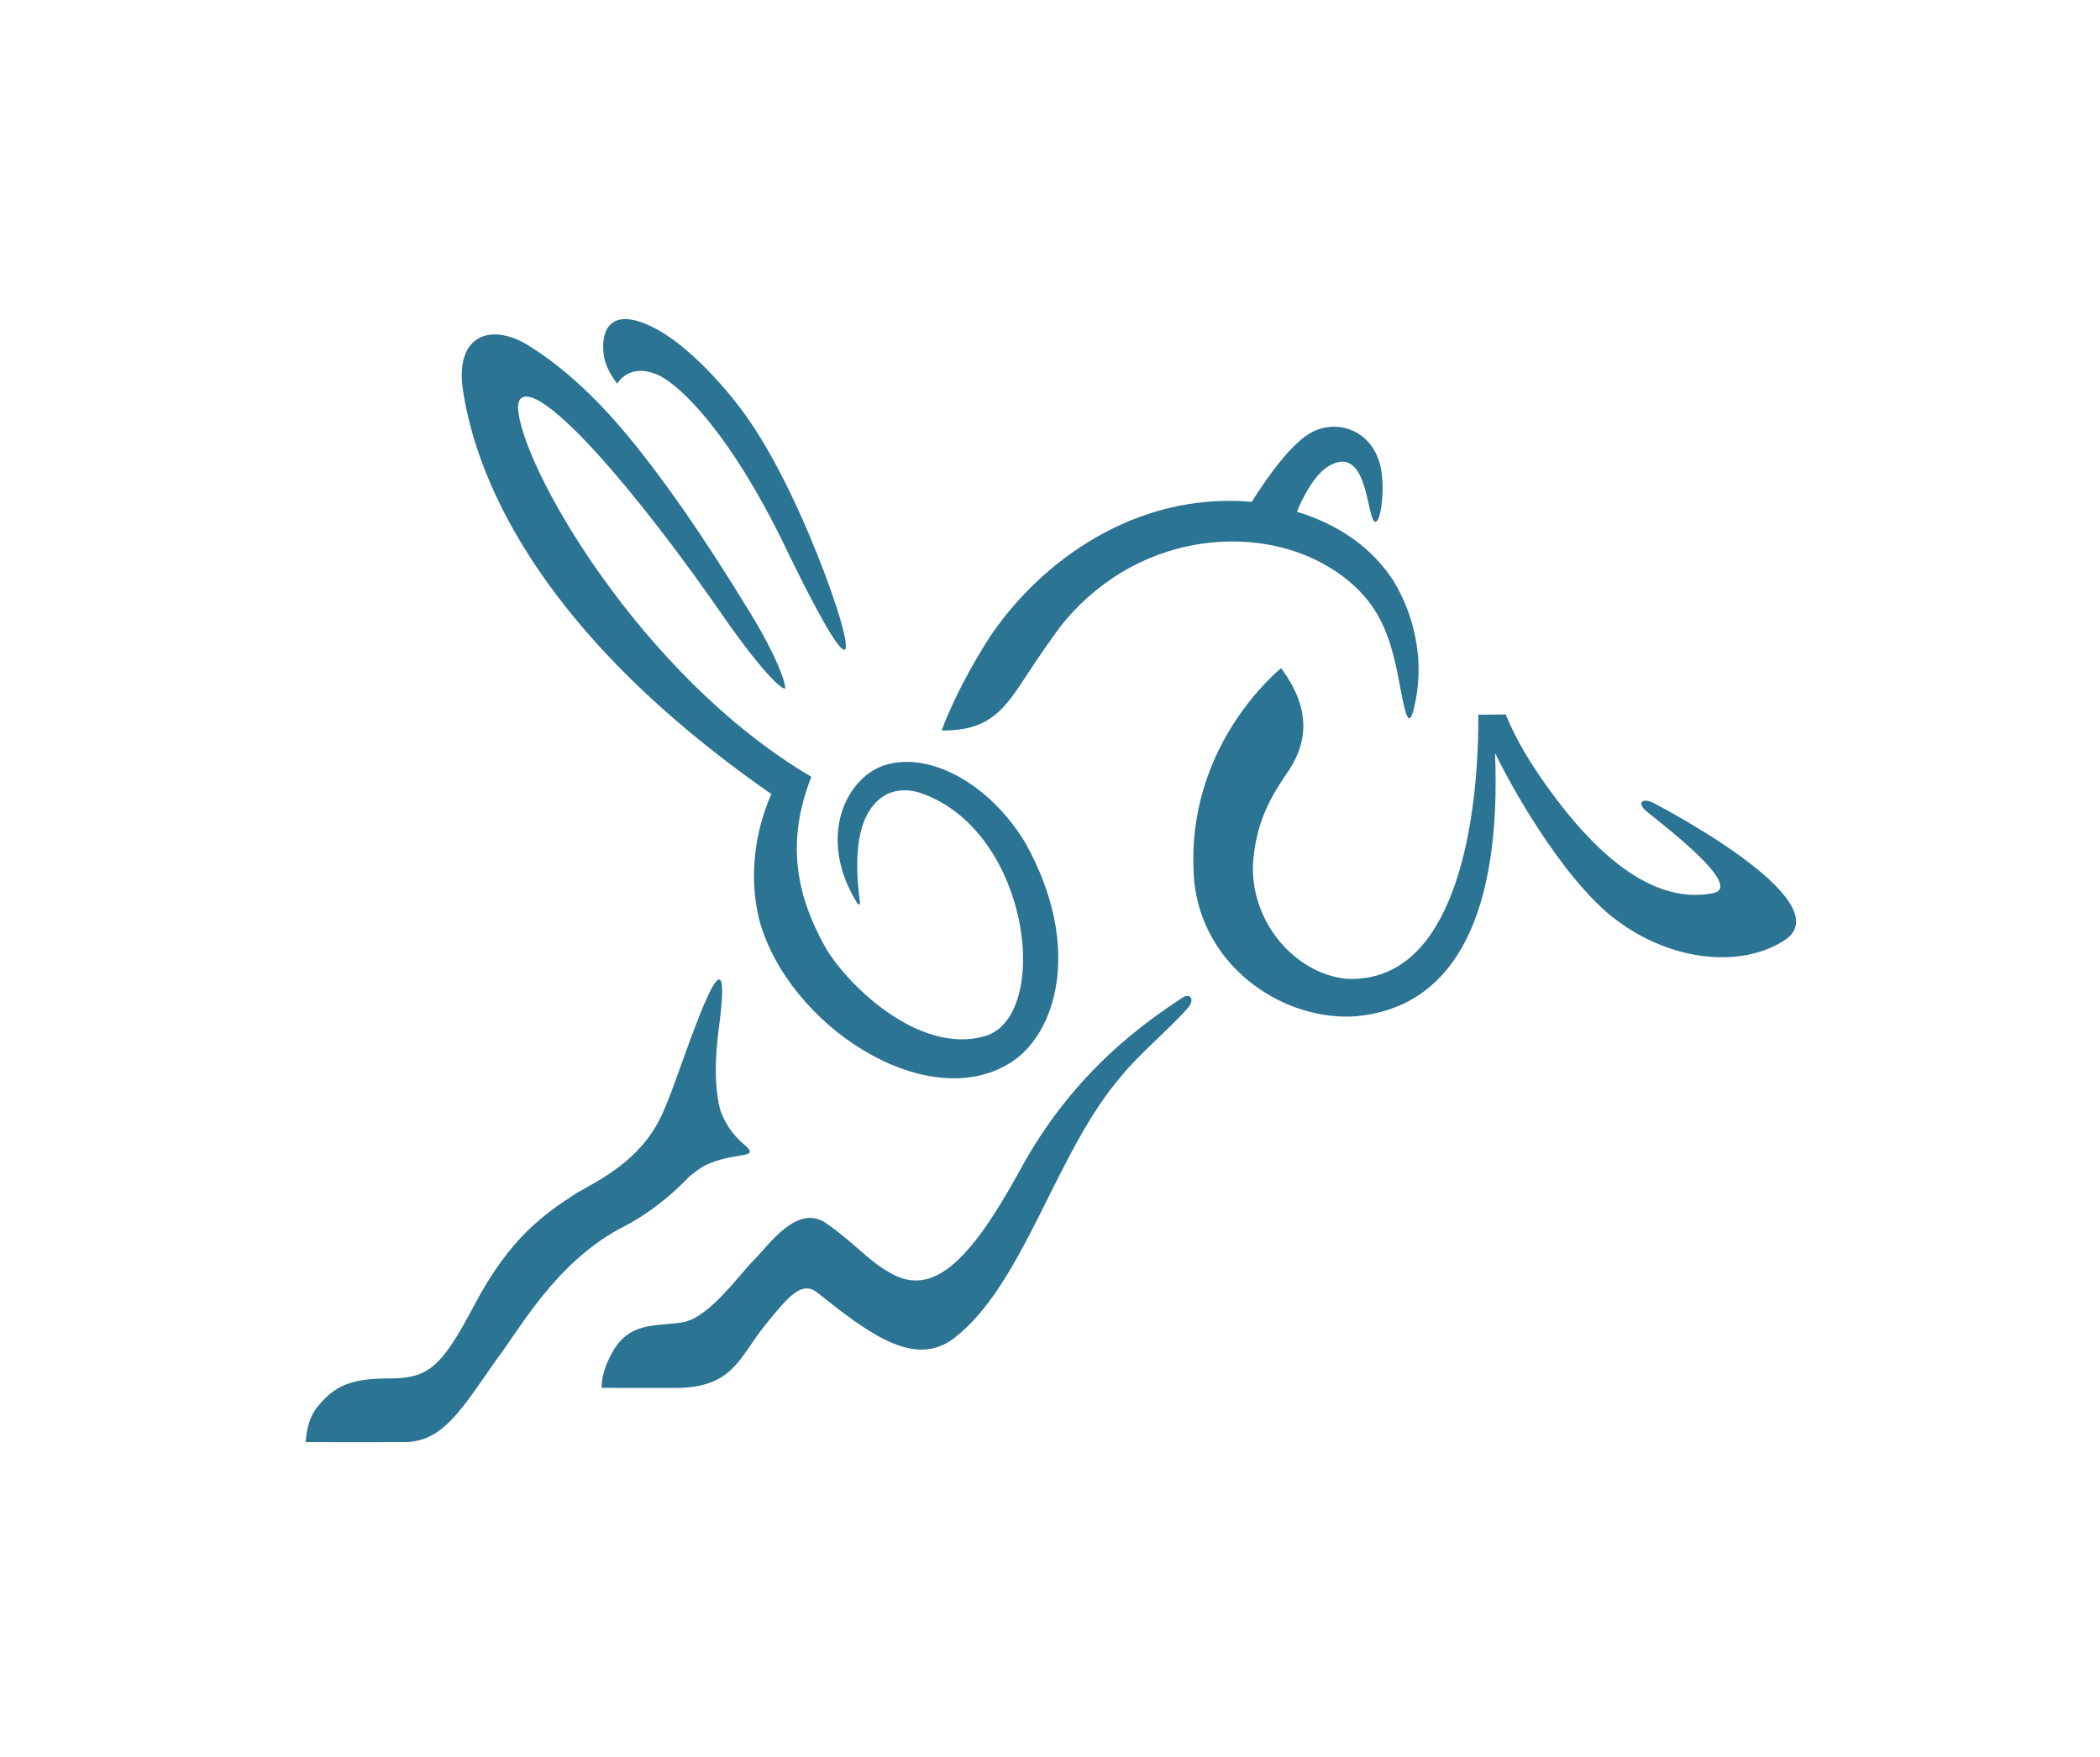
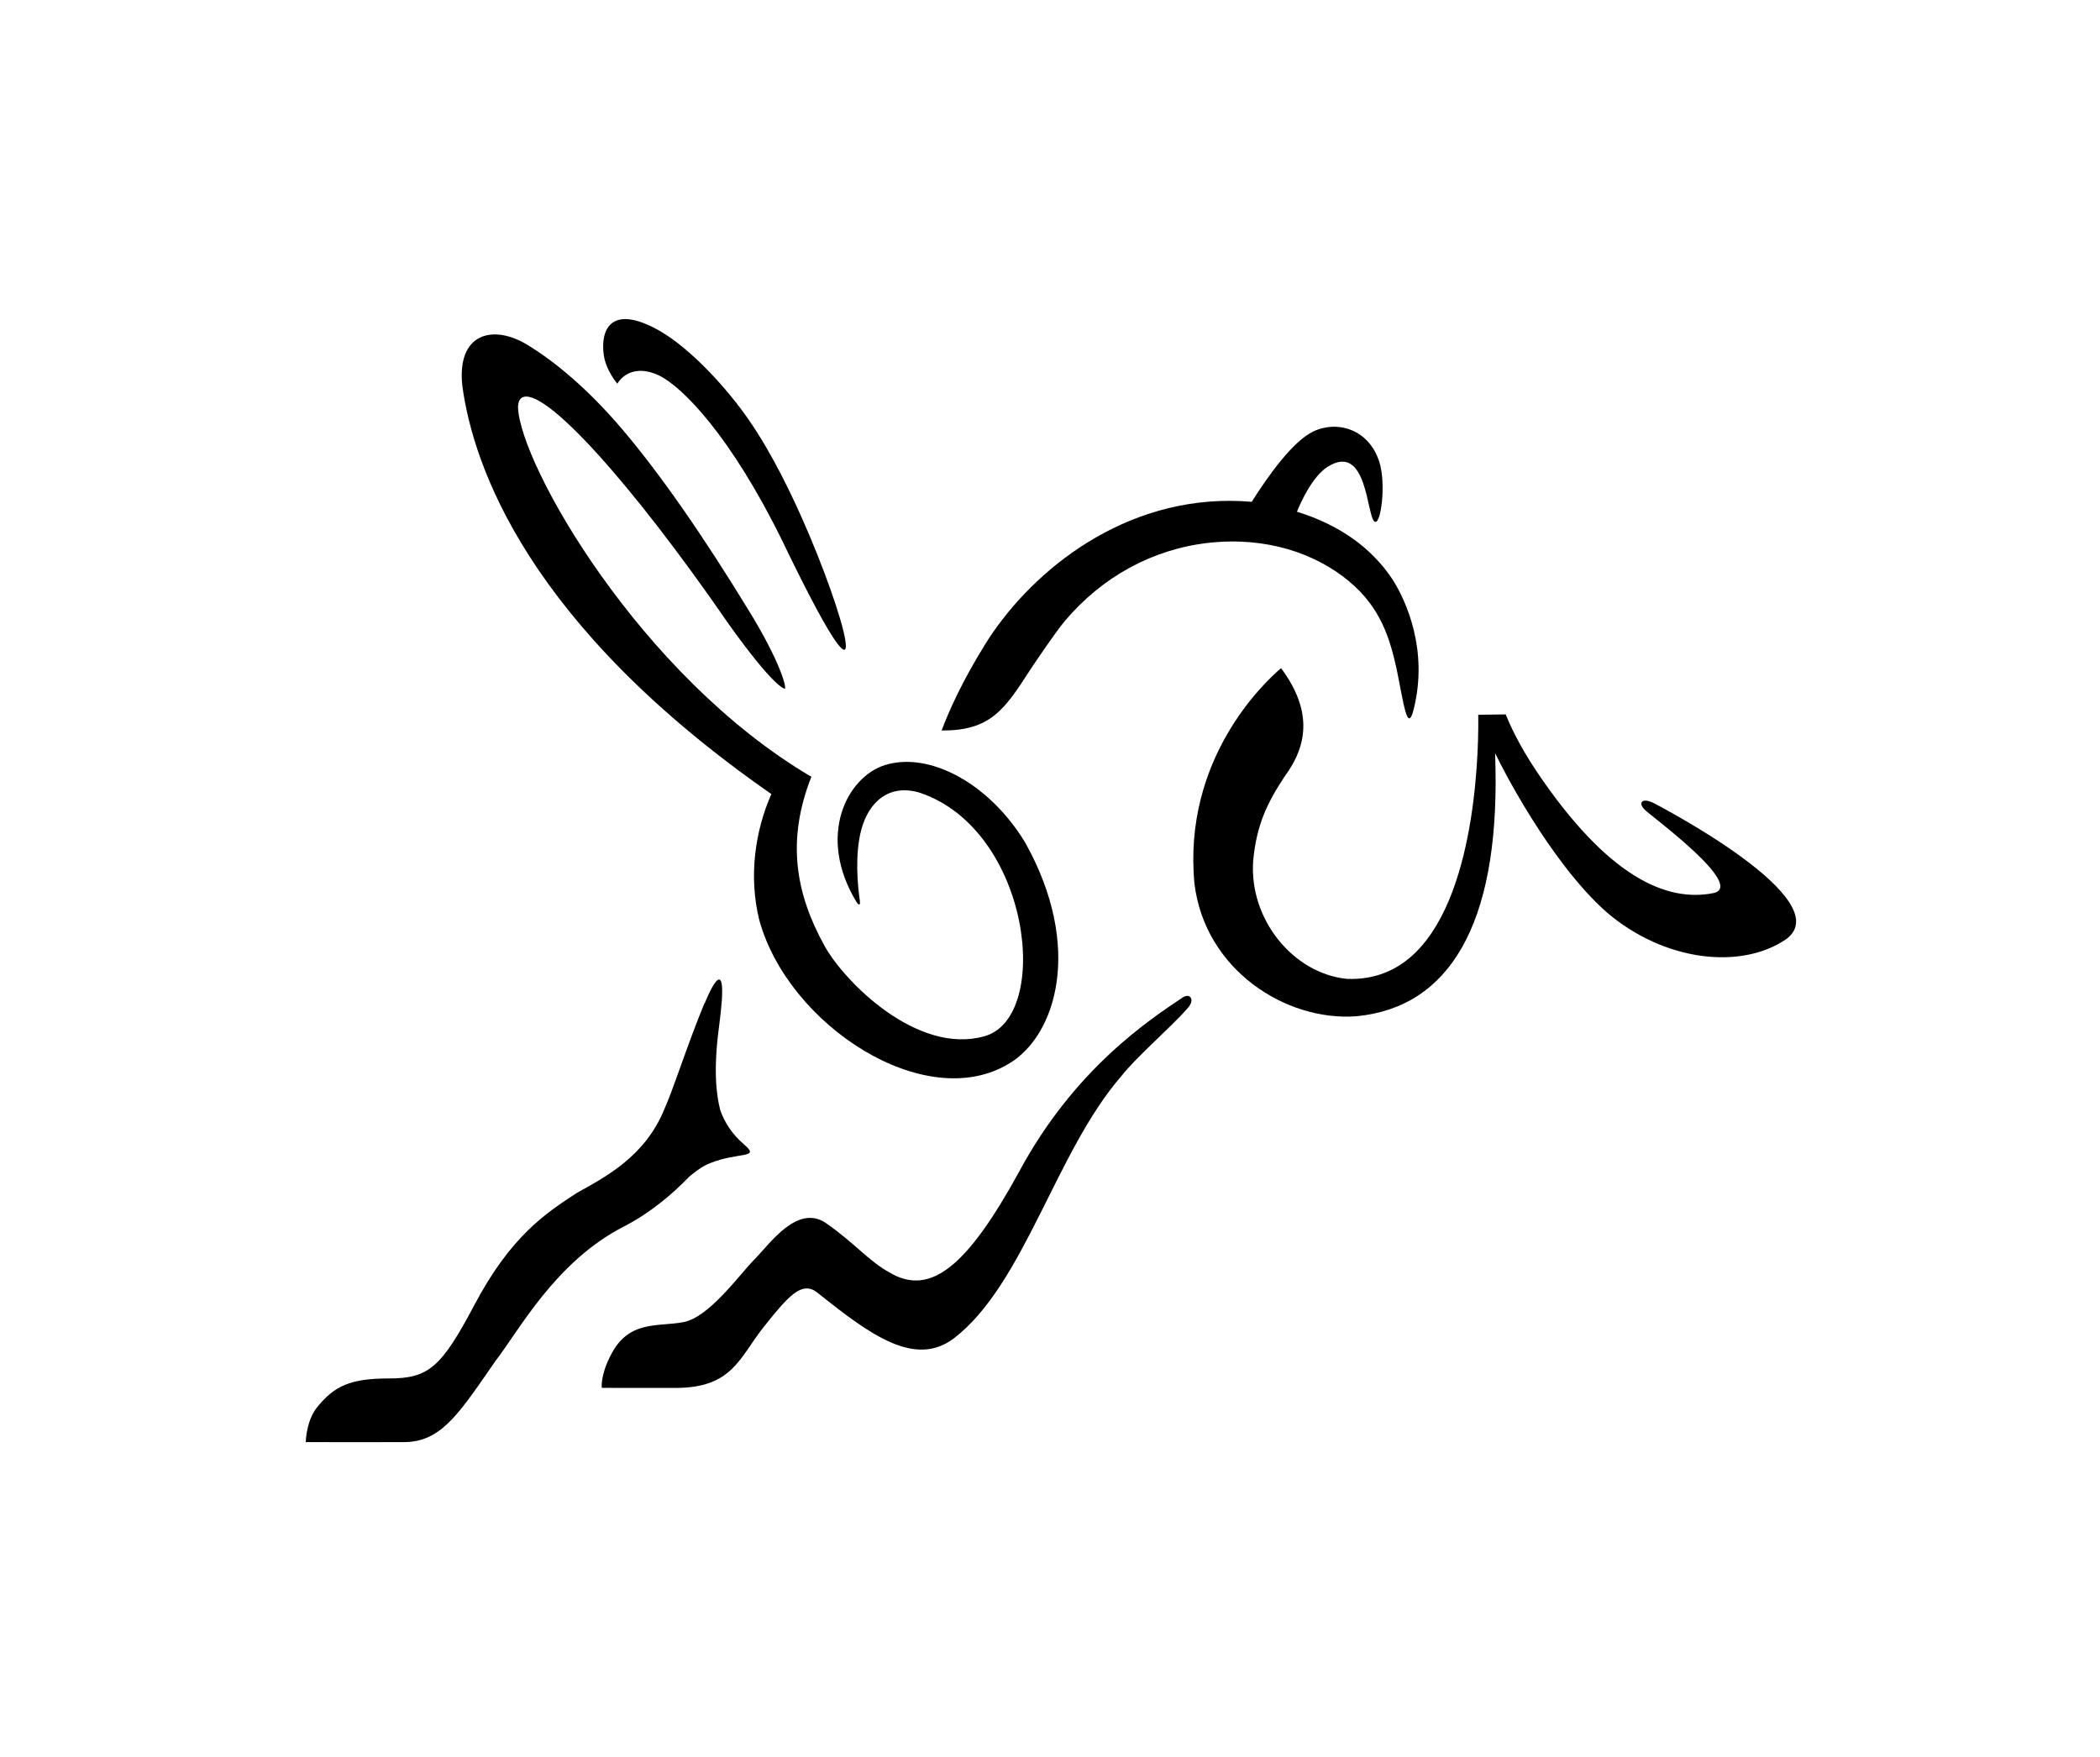
<svg xmlns="http://www.w3.org/2000/svg" id="svg15" version="1.2" viewBox="0 0 450.59 377" height="377pt" width="450.59pt">
  <defs id="defs19" />
  <g id="surface1">
-     <path id="path2" d="M 129.121 297.836 C 129.121 297.836 144.879 297.871 144.902 297.852 C 157.227 297.852 158.605 291.367 163.926 284.695 C 169.238 278.023 172.047 274.863 175.309 277.34 C 186.77 286.523 196.309 293.504 204.656 287.219 C 219.777 275.637 226.453 247.25 240.605 230.93 C 243.91 226.707 251.285 220.441 254.793 216.395 C 256.438 214.66 255.492 213.016 253.797 214.035 C 246.66 218.828 230.574 229.312 218.664 251.461 C 207.66 271.531 199.711 278.383 190.832 273.062 C 186.281 270.52 183.484 266.859 177.297 262.527 C 171.105 258.195 165.07 267.078 161.891 270.262 C 158.707 273.445 152.23 282.668 146.66 283.727 C 141.09 284.789 134.855 283.199 131.012 290.891 C 128.758 295.266 129.121 297.836 129.121 297.836 " style=" stroke:none;fill-rule:nonzero;fill:rgb(17.206%,45.355%,57.628%);fill-opacity:1;" />
-     <path id="path4" d="M 274.871 143.383 C 281.359 152.117 280.879 159.57 275.633 166.641 C 271.898 172.289 269.621 177.008 268.898 184.656 C 267.945 197.285 277.512 208.918 288.973 210.062 C 294.719 210.301 299.691 208.395 303.777 204.355 C 317.332 190.953 317.27 158.312 317.176 153.387 L 323.086 153.312 C 323.695 154.879 325.715 159.637 329.832 165.734 C 344.996 188.188 357.594 193.691 367.684 191.648 C 374.594 190.066 354.57 175.367 352.945 173.805 C 351.316 172.238 352.371 170.938 355.277 172.574 C 356.207 173.098 394.754 193.137 383.238 201.559 C 373.578 208.148 357.188 206.379 344.801 195.828 C 332.285 184.797 321.695 163.43 321.594 163.215 L 320.906 161.824 C 320.906 161.824 320.812 161.633 320.805 161.844 C 320.824 162.551 320.875 164.578 320.887 165.059 C 321.488 198.32 311.027 216.16 291.094 218.082 C 275.965 219.262 258.527 208.148 256.289 189.621 C 253.77 162.871 271.23 146.484 274.871 143.383 " style=" stroke:none;fill-rule:nonzero;fill:rgb(17.206%,45.355%,57.628%);fill-opacity:1;" />
-     <path id="path6" d="M 132.457 82.344 C 132.457 82.344 134.938 77.59 141.383 80.562 C 146.453 83.016 156.836 93.605 167.875 116.102 C 187.395 156.719 182.723 136.316 173.707 114.961 C 169.965 106.094 165.625 97.348 160.832 90.34 C 155.98 83.25 148.102 74.711 141.332 70.879 C 131.078 65.164 128.824 70.762 129.539 76.082 C 129.938 79.402 132.457 82.344 132.457 82.344 " style=" stroke:none;fill-rule:nonzero;fill:rgb(17.206%,45.355%,57.628%);fill-opacity:1;" />
-     <path id="path8" d="M 68.125 301.891 C 71.77 297.457 75.094 295.816 83.477 295.816 C 91.957 295.816 94.695 293.457 101.785 280.051 C 109.621 265.23 117.129 260.332 123.77 256 C 129.836 252.598 138.391 248.27 142.574 237.965 C 143.473 235.98 144.641 232.734 145.988 228.977 L 146.086 228.707 C 147.582 224.535 149.336 219.656 151.176 215.242 L 151.195 215.332 C 151.195 215.332 156.879 200.898 154.266 220.445 C 153.09 229.242 153.621 234.797 154.559 238.289 C 155.426 240.695 156.941 243.293 159.605 245.559 C 163.289 248.695 158.621 247.125 152.344 249.617 C 150.887 250.191 149.422 251.223 147.922 252.48 C 144.258 256.281 139.508 260.316 133.855 263.215 C 119.125 270.758 111.301 285.664 106.332 292.035 L 105.012 293.941 C 98.078 303.965 94.262 309.48 86.664 309.48 C 86.664 309.48 65.621 309.5 65.605 309.48 C 65.652 308.254 65.969 304.523 68.125 301.891 " style=" stroke:none;fill-rule:nonzero;fill:rgb(17.206%,45.355%,57.628%);fill-opacity:1;" />
-     <path id="path10" d="M 211.336 138.336 C 220.391 123.707 239.277 107.48 263.789 107.48 C 265.34 107.48 266.922 107.547 268.52 107.684 C 268.543 107.684 268.562 107.691 268.578 107.691 C 272.133 102.059 277.395 94.703 281.785 92.594 C 286.891 90.145 293.699 92.07 295.945 99.086 C 297.477 103.867 296.277 112.891 294.926 111.922 C 293.203 110.688 293.395 94.812 284.871 100.172 C 281.578 102.25 279.086 107.828 278.281 109.812 C 287.379 112.633 294.258 117.508 298.809 124.367 C 301.727 128.988 306.484 139.445 303.355 152.113 C 301.973 157.715 301.156 150.773 299.652 143.484 C 298.254 137.348 296.453 130.52 289.355 124.656 C 282.258 118.793 271.766 115.121 259.332 116.492 C 247.289 117.848 236.492 123.789 228.508 133.23 C 226.531 135.562 221.781 142.609 220.895 143.977 C 215.578 152.184 212.535 156.863 202.039 156.758 C 203.715 152.305 206.555 146.059 211.336 138.336 " style=" stroke:none;fill-rule:nonzero;fill:rgb(17.206%,45.355%,57.628%);fill-opacity:1;" />
-     <path id="path12" d="M 113.242 74.051 C 118.914 77.527 125.883 83.188 133.34 91.918 C 141.484 101.465 150.809 114.832 161.051 131.656 C 167.016 141.449 168.75 147.129 168.43 147.801 C 168.422 147.801 168.422 147.801 168.422 147.801 C 168.258 147.801 166.09 147.523 156.449 134.062 C 135.191 103.184 116.535 82.734 112.008 85.324 L 111.992 85.332 C 111.453 85.668 111.168 86.363 111.152 87.402 C 111.5 99.508 137.266 145.039 174.09 166.699 C 168.711 180.355 170.699 191.742 176.918 202.984 C 181.18 210.688 196.828 226.492 211.281 222.363 C 225.738 218.23 221.184 178.184 197.414 170.137 C 190.617 168.055 186.324 172.312 184.805 178.059 C 183.367 183.484 184.035 190.148 184.496 193.32 C 184.664 194.477 184.129 194.148 183.816 193.641 C 175.145 179.406 181.746 166.758 189.844 164.199 C 199.297 161.215 212.184 167.988 219.973 180.816 C 232.496 203.23 226.598 222.211 216.566 228.211 C 198.547 239.227 169.078 220.004 162.91 197.418 C 160.598 188.027 162.023 178.309 165.508 170.402 C 113.254 134.066 101.527 99.984 99.207 82.836 C 97.949 71.59 105.68 69.418 113.242 74.051 " style=" stroke:none;fill-rule:nonzero;fill:rgb(17.206%,45.355%,57.628%);fill-opacity:1;" />
+     <path id="path2" d="M 129.121 297.836 C 129.121 297.836 144.879 297.871 144.902 297.852 C 157.227 297.852 158.605 291.367 163.926 284.695 C 169.238 278.023 172.047 274.863 175.309 277.34 C 186.77 286.523 196.309 293.504 204.656 287.219 C 219.777 275.637 226.453 247.25 240.605 230.93 C 243.91 226.707 251.285 220.441 254.793 216.395 C 256.438 214.66 255.492 213.016 253.797 214.035 C 246.66 218.828 230.574 229.312 218.664 251.461 C 207.66 271.531 199.711 278.383 190.832 273.062 C 186.281 270.52 183.484 266.859 177.297 262.527 C 171.105 258.195 165.07 267.078 161.891 270.262 C 158.707 273.445 152.23 282.668 146.66 283.727 C 141.09 284.789 134.855 283.199 131.012 290.891 C 128.758 295.266 129.121 297.836 129.121 297.836 " style=" stroke:none;fill-rule:nonzero;fill:#000000;fill-opacity:1;" />
+     <path id="path4" d="M 274.871 143.383 C 281.359 152.117 280.879 159.57 275.633 166.641 C 271.898 172.289 269.621 177.008 268.898 184.656 C 267.945 197.285 277.512 208.918 288.973 210.062 C 294.719 210.301 299.691 208.395 303.777 204.355 C 317.332 190.953 317.27 158.312 317.176 153.387 L 323.086 153.312 C 323.695 154.879 325.715 159.637 329.832 165.734 C 344.996 188.188 357.594 193.691 367.684 191.648 C 374.594 190.066 354.57 175.367 352.945 173.805 C 351.316 172.238 352.371 170.938 355.277 172.574 C 356.207 173.098 394.754 193.137 383.238 201.559 C 373.578 208.148 357.188 206.379 344.801 195.828 C 332.285 184.797 321.695 163.43 321.594 163.215 L 320.906 161.824 C 320.906 161.824 320.812 161.633 320.805 161.844 C 320.824 162.551 320.875 164.578 320.887 165.059 C 321.488 198.32 311.027 216.16 291.094 218.082 C 275.965 219.262 258.527 208.148 256.289 189.621 C 253.77 162.871 271.23 146.484 274.871 143.383 " style=" stroke:none;fill-rule:nonzero;fill:#000000;fill-opacity:1;" />
+     <path id="path6" d="M 132.457 82.344 C 132.457 82.344 134.938 77.59 141.383 80.562 C 146.453 83.016 156.836 93.605 167.875 116.102 C 187.395 156.719 182.723 136.316 173.707 114.961 C 169.965 106.094 165.625 97.348 160.832 90.34 C 155.98 83.25 148.102 74.711 141.332 70.879 C 131.078 65.164 128.824 70.762 129.539 76.082 C 129.938 79.402 132.457 82.344 132.457 82.344 " style=" stroke:none;fill-rule:nonzero;fill:#000000;fill-opacity:1;" />
+     <path id="path8" d="M 68.125 301.891 C 71.77 297.457 75.094 295.816 83.477 295.816 C 91.957 295.816 94.695 293.457 101.785 280.051 C 109.621 265.23 117.129 260.332 123.77 256 C 129.836 252.598 138.391 248.27 142.574 237.965 C 143.473 235.98 144.641 232.734 145.988 228.977 L 146.086 228.707 C 147.582 224.535 149.336 219.656 151.176 215.242 L 151.195 215.332 C 151.195 215.332 156.879 200.898 154.266 220.445 C 153.09 229.242 153.621 234.797 154.559 238.289 C 155.426 240.695 156.941 243.293 159.605 245.559 C 163.289 248.695 158.621 247.125 152.344 249.617 C 150.887 250.191 149.422 251.223 147.922 252.48 C 144.258 256.281 139.508 260.316 133.855 263.215 C 119.125 270.758 111.301 285.664 106.332 292.035 L 105.012 293.941 C 98.078 303.965 94.262 309.48 86.664 309.48 C 86.664 309.48 65.621 309.5 65.605 309.48 C 65.652 308.254 65.969 304.523 68.125 301.891 " style=" stroke:none;fill-rule:nonzero;fill:#000000;fill-opacity:1;" />
+     <path id="path10" d="M 211.336 138.336 C 220.391 123.707 239.277 107.48 263.789 107.48 C 265.34 107.48 266.922 107.547 268.52 107.684 C 268.543 107.684 268.562 107.691 268.578 107.691 C 272.133 102.059 277.395 94.703 281.785 92.594 C 286.891 90.145 293.699 92.07 295.945 99.086 C 297.477 103.867 296.277 112.891 294.926 111.922 C 293.203 110.688 293.395 94.812 284.871 100.172 C 281.578 102.25 279.086 107.828 278.281 109.812 C 287.379 112.633 294.258 117.508 298.809 124.367 C 301.727 128.988 306.484 139.445 303.355 152.113 C 301.973 157.715 301.156 150.773 299.652 143.484 C 298.254 137.348 296.453 130.52 289.355 124.656 C 282.258 118.793 271.766 115.121 259.332 116.492 C 247.289 117.848 236.492 123.789 228.508 133.23 C 226.531 135.562 221.781 142.609 220.895 143.977 C 215.578 152.184 212.535 156.863 202.039 156.758 C 203.715 152.305 206.555 146.059 211.336 138.336 " style=" stroke:none;fill-rule:nonzero;fill:#000000;fill-opacity:1;" />
+     <path id="path12" d="M 113.242 74.051 C 118.914 77.527 125.883 83.188 133.34 91.918 C 141.484 101.465 150.809 114.832 161.051 131.656 C 167.016 141.449 168.75 147.129 168.43 147.801 C 168.422 147.801 168.422 147.801 168.422 147.801 C 168.258 147.801 166.09 147.523 156.449 134.062 C 135.191 103.184 116.535 82.734 112.008 85.324 L 111.992 85.332 C 111.453 85.668 111.168 86.363 111.152 87.402 C 111.5 99.508 137.266 145.039 174.09 166.699 C 168.711 180.355 170.699 191.742 176.918 202.984 C 181.18 210.688 196.828 226.492 211.281 222.363 C 225.738 218.23 221.184 178.184 197.414 170.137 C 190.617 168.055 186.324 172.312 184.805 178.059 C 183.367 183.484 184.035 190.148 184.496 193.32 C 184.664 194.477 184.129 194.148 183.816 193.641 C 175.145 179.406 181.746 166.758 189.844 164.199 C 199.297 161.215 212.184 167.988 219.973 180.816 C 232.496 203.23 226.598 222.211 216.566 228.211 C 198.547 239.227 169.078 220.004 162.91 197.418 C 160.598 188.027 162.023 178.309 165.508 170.402 C 113.254 134.066 101.527 99.984 99.207 82.836 C 97.949 71.59 105.68 69.418 113.242 74.051 " style=" stroke:none;fill-rule:nonzero;fill:#000000;fill-opacity:1;" />
  </g>
</svg>
